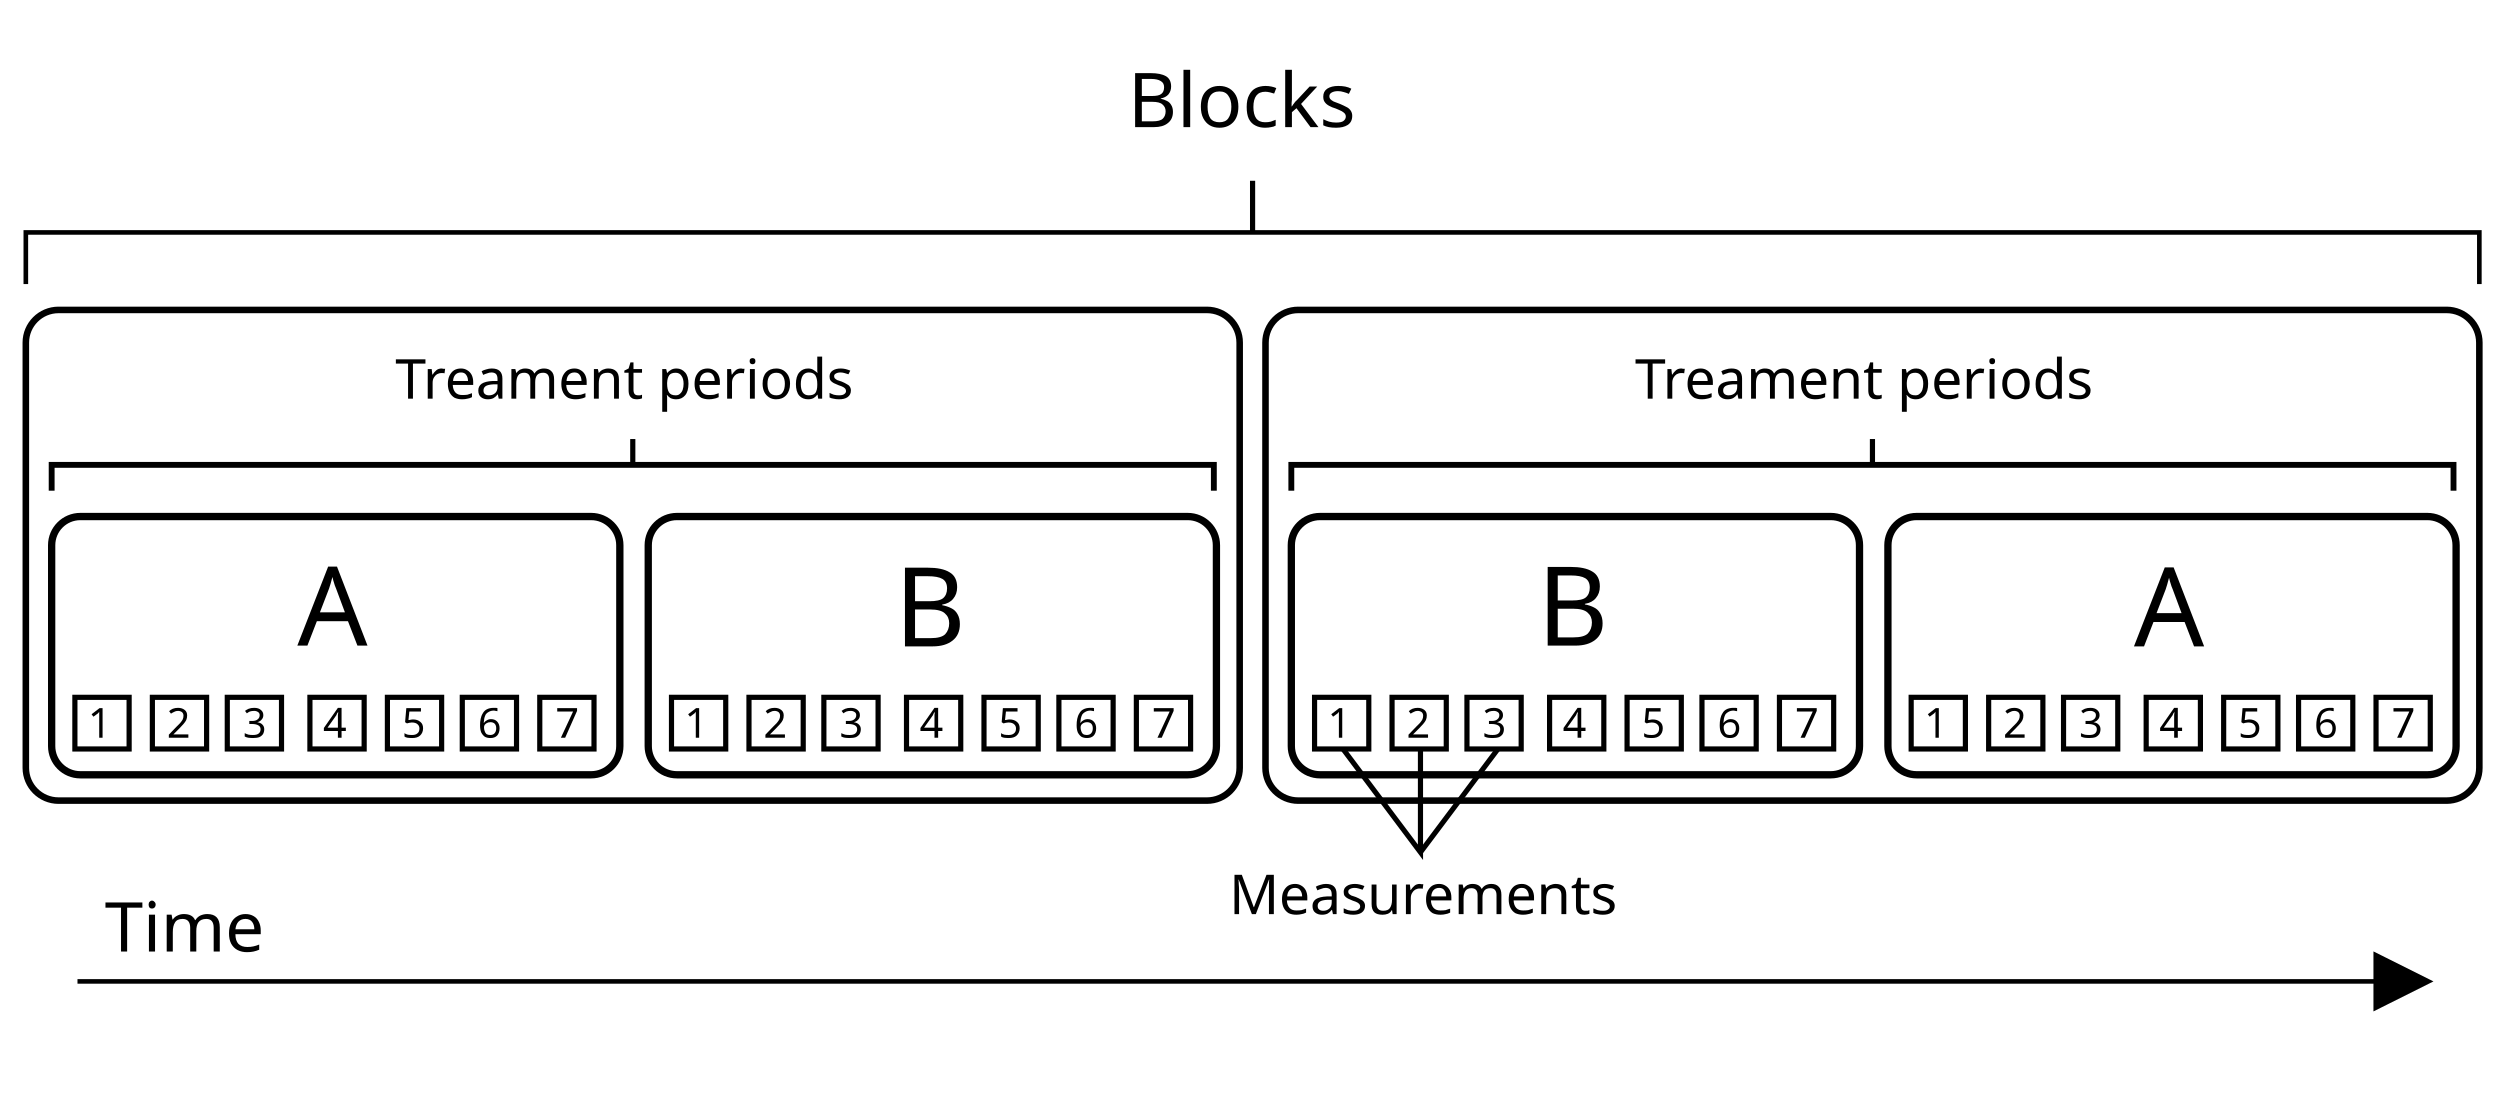
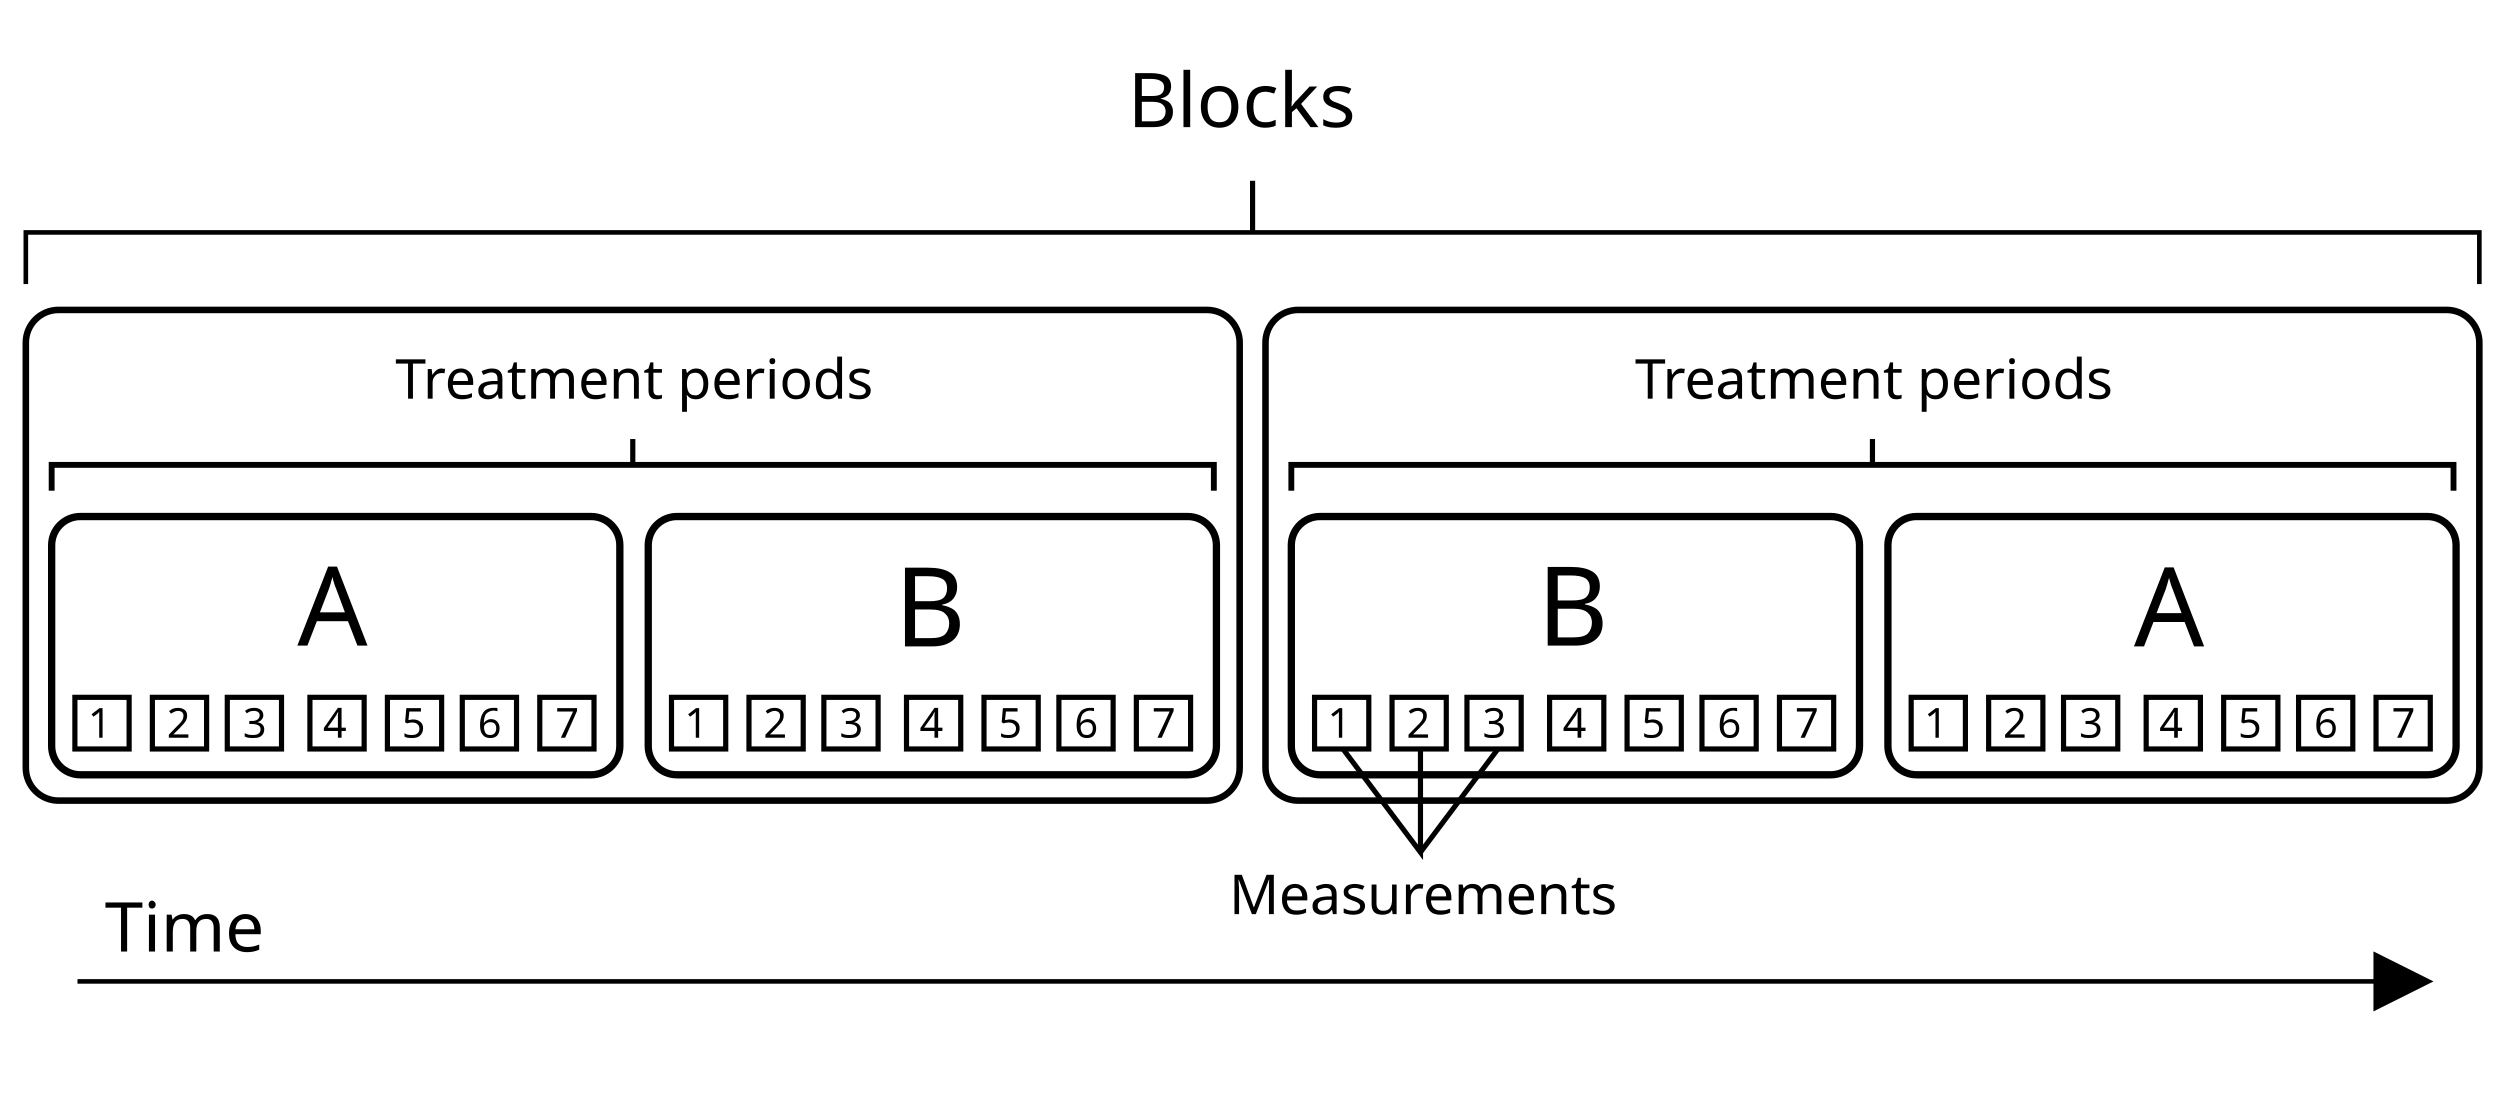
<svg xmlns="http://www.w3.org/2000/svg" id="svg8" version="1.1" viewBox="0 0 128.058 56.356" height="213" width="484">
  <defs id="defs2" />
  <g transform="translate(0,-233.5)" id="layer1">
    <rect ry="1.676" style="fill:none;stroke:#000000;stroke-width:0.336;stroke-miterlimit:4;stroke-dasharray:none;stroke-opacity:1" y="249.375" x="1.323" height="25.135" width="62.177" id="rect29" />
    <rect ry="1.47" y="259.958" x="2.646" height="13.229" width="29.104" id="rect4545" style="fill:none;stroke:#000000;stroke-width:0.374;stroke-miterlimit:4;stroke-dasharray:none;stroke-opacity:1" />
    <rect y="269.219" x="3.836" height="2.646" width="2.778" id="rect4549" style="fill:#000000;fill-opacity:0;stroke:#000000;stroke-width:0.265;stroke-opacity:1" />
    <rect y="269.219" x="7.805" height="2.646" width="2.778" id="rect4549-7" style="fill:none;stroke:#000000;stroke-width:0.265;stroke-opacity:1" />
    <rect y="269.219" x="11.642" height="2.646" width="2.778" id="rect4549-7-5" style="fill:none;stroke:#000000;stroke-width:0.265;stroke-opacity:1" />
    <text id="text5097" y="253.923" x="20.247" style="font-style:normal;font-weight:normal;font-size:2.822px;line-height:1.25;font-family:sans-serif;letter-spacing:0px;word-spacing:0px;fill:#000000;fill-opacity:1;stroke:none;stroke-width:0.265" xml:space="preserve">
-       <tspan id="tspan5107" style="font-size:2.822px;stroke-width:0.265" y="253.923" x="20.247">Treament periods</tspan>
+       <tspan id="tspan5107" style="font-size:2.822px;stroke-width:0.265" y="253.923" x="20.247">Treatment periods</tspan>
    </text>
    <path id="path5119" d="m 2.646,258.635 v -1.323 0 H 62.177 l -1e-6,1.323 v 0" style="fill:none;stroke:#000000;stroke-width:0.3px;stroke-linecap:butt;stroke-linejoin:miter;stroke-opacity:1" />
    <path id="path5121" d="m 32.413,257.312 v -1.323" style="fill:none;stroke:#000000;stroke-width:0.265px;stroke-linecap:butt;stroke-linejoin:miter;stroke-opacity:1" />
    <text id="text5125" y="266.569" x="15.23" style="font-style:normal;font-weight:normal;font-size:5.644px;line-height:1.25;font-family:sans-serif;letter-spacing:0px;word-spacing:0px;fill:#000000;fill-opacity:1;stroke:none;stroke-width:0.265" xml:space="preserve">
      <tspan style="font-size:5.644px;stroke-width:0.265" y="266.569" x="15.23" id="tspan5123">A</tspan>
    </text>
    <text id="text5125-7" y="266.612" x="45.808" style="font-style:normal;font-weight:normal;font-size:5.644px;line-height:1.25;font-family:sans-serif;letter-spacing:0px;word-spacing:0px;fill:#000000;fill-opacity:1;stroke:none;stroke-width:0.265" xml:space="preserve">
      <tspan style="font-size:5.644px;stroke-width:0.265" y="266.612" x="45.808" id="tspan5123-6">B</tspan>
    </text>
    <path id="path5367" d="m 1.323,248.052 c 0,-2.646 0,-2.646 0,-2.646 H 127 v 2.646 0 0" style="fill:none;stroke:#000000;stroke-width:0.237px;stroke-linecap:butt;stroke-linejoin:miter;stroke-opacity:1" />
    <path id="path5369" d="m 64.161,245.406 v -2.646 0" style="fill:none;stroke:#000000;stroke-width:0.265px;stroke-linecap:butt;stroke-linejoin:miter;stroke-opacity:1" />
    <text id="text5373" y="240.012" x="57.768" style="font-style:normal;font-weight:normal;font-size:3.881px;line-height:1.25;font-family:sans-serif;letter-spacing:0px;word-spacing:0px;fill:#000000;fill-opacity:1;stroke:none;stroke-width:0.265" xml:space="preserve">
      <tspan style="font-size:3.881px;stroke-width:0.265" y="240.012" x="57.768" id="tspan5371">Blocks</tspan>
    </text>
    <path id="path5377" d="m 3.969,283.771 h 120.385 v 0 0" style="fill:none;stroke:#000000;stroke-width:0.234px;stroke-linecap:butt;stroke-linejoin:miter;stroke-opacity:1" />
    <text id="text5383" y="282.239" x="5.373" style="font-style:normal;font-weight:normal;font-size:3.528px;line-height:1.25;font-family:sans-serif;letter-spacing:0px;word-spacing:0px;fill:#000000;fill-opacity:1;stroke:none;stroke-width:0.265" xml:space="preserve">
      <tspan style="font-size:3.528px;stroke-width:0.265" y="282.239" x="5.373" id="tspan5381">Time</tspan>
    </text>
    <path d="m 153.458,282.448 -0.778,-1.576 -1.739,-0.253 1.258,-1.226 -0.297,-1.732 1.555,0.818 1.555,-0.818 -0.297,1.732 1.258,1.226 -1.739,0.253 z" id="path5385" style="fill:#000000;fill-opacity:0;stroke:none;stroke-width:0.265;stroke-miterlimit:4;stroke-dasharray:none;stroke-opacity:1" />
    <path d="m 156.104,281.125 -2.646,-1.323 2.076,4.753 0.441,-2.925 -3.879,3.443 2.918,-0.485 -4.473,-2.625 1.363,2.625 1.115,-5.066 -2.076,2.108 z" id="path5387" style="fill:none;fill-opacity:1;stroke:none;stroke-width:0.265;stroke-miterlimit:4;stroke-dasharray:none;stroke-opacity:1" />
    <rect ry="1.676" y="273.188" x="161.396" height="5.292" width="3.969" id="rect5397" style="fill:none;fill-opacity:0;stroke:none;stroke-width:0.265;stroke-miterlimit:4;stroke-dasharray:none;stroke-opacity:1" />
    <rect ry="1.676" y="277.156" x="120.385" height="3.969" width="6.615" id="rect5402" style="fill:none;fill-opacity:0;stroke:none;stroke-width:0.265;stroke-miterlimit:4;stroke-dasharray:none;stroke-opacity:1" />
    <rect ry="1.323" y="277.156" x="123.031" height="2.646" width="11.906" id="rect5407" style="fill:#000000;fill-opacity:0;stroke:none;stroke-width:0.265;stroke-miterlimit:4;stroke-dasharray:none;stroke-opacity:1" />
    <path id="path5427" d="m 121.708,282.448 c 0,2.646 0,2.646 0,2.646 l 2.646,-1.323 z" style="fill:#000000;fill-opacity:1;stroke:#000000;stroke-width:0.265px;stroke-linecap:butt;stroke-linejoin:miter;stroke-opacity:1" />
    <text id="text5974" y="271.29" x="4.505" style="font-style:normal;font-weight:normal;font-size:2.117px;line-height:1.25;font-family:sans-serif;letter-spacing:0px;word-spacing:0px;fill:#000000;fill-opacity:1;stroke:none;stroke-width:0.265" xml:space="preserve">
      <tspan style="font-size:2.117px;stroke-width:0.265" y="271.29" x="4.505" id="tspan5972">1</tspan>
    </text>
    <text id="text5974-5" y="271.29" x="8.539" style="font-style:normal;font-weight:normal;font-size:2.117px;line-height:1.25;font-family:sans-serif;letter-spacing:0px;word-spacing:0px;fill:#000000;fill-opacity:1;stroke:none;stroke-width:0.265" xml:space="preserve">
      <tspan style="font-size:2.117px;stroke-width:0.265" y="271.29" x="8.539" id="tspan5972-1">2</tspan>
    </text>
    <text id="text5974-5-7" y="271.29" x="12.442" style="font-style:normal;font-weight:normal;font-size:2.117px;line-height:1.25;font-family:sans-serif;letter-spacing:0px;word-spacing:0px;fill:#000000;fill-opacity:1;stroke:none;stroke-width:0.265" xml:space="preserve">
      <tspan style="font-size:2.117px;stroke-width:0.265" y="271.29" x="12.442" id="tspan5972-1-4">3</tspan>
    </text>
    <text id="text5383-3" y="280.324" x="62.954" style="font-style:normal;font-variant:normal;font-weight:normal;font-stretch:normal;font-size:3.175px;line-height:1.25;font-family:sans-serif;-inkscape-font-specification:'sans-serif, Normal';font-variant-ligatures:normal;font-variant-caps:normal;font-variant-numeric:normal;font-feature-settings:normal;text-align:start;letter-spacing:0px;word-spacing:0px;writing-mode:lr-tb;text-anchor:start;fill:#000000;fill-opacity:1;stroke:none;stroke-width:0.265" xml:space="preserve">
      <tspan y="280.324" x="62.954" style="font-size:2.822px" id="tspan6342">Measurements</tspan>
    </text>
    <path id="path6344" d="m 68.792,271.865 3.969,5.292 v 0 0 0 l 10e-7,-5.292 -10e-7,5.292" style="fill:none;stroke:#000000;stroke-width:0.265px;stroke-linecap:butt;stroke-linejoin:miter;stroke-opacity:1" />
    <path id="path6346" d="m 76.729,271.865 -3.969,5.292 v 0" style="fill:none;stroke:#000000;stroke-width:0.265px;stroke-linecap:butt;stroke-linejoin:miter;stroke-opacity:1" />
    <rect style="fill:#000000;fill-opacity:0;stroke:#000000;stroke-width:0.265;stroke-opacity:1" id="rect4549-75" width="2.778" height="2.646" x="15.875" y="269.219" />
    <rect style="fill:none;stroke:#000000;stroke-width:0.265;stroke-opacity:1" id="rect4549-7-3" width="2.778" height="2.646" x="19.844" y="269.219" />
    <rect style="fill:none;stroke:#000000;stroke-width:0.265;stroke-opacity:1" id="rect4549-7-5-5" width="2.778" height="2.646" x="23.68" y="269.219" />
    <text xml:space="preserve" style="font-style:normal;font-weight:normal;font-size:2.117px;line-height:1.25;font-family:sans-serif;letter-spacing:0px;word-spacing:0px;fill:#000000;fill-opacity:1;stroke:none;stroke-width:0.265" x="16.543" y="271.29" id="text5974-6">
      <tspan id="tspan5972-2" x="16.543" y="271.29" style="font-size:2.117px;stroke-width:0.265">4</tspan>
    </text>
    <text xml:space="preserve" style="font-style:normal;font-weight:normal;font-size:2.117px;line-height:1.25;font-family:sans-serif;letter-spacing:0px;word-spacing:0px;fill:#000000;fill-opacity:1;stroke:none;stroke-width:0.265" x="20.578" y="271.29" id="text5974-5-9">
      <tspan id="tspan5972-1-1" x="20.578" y="271.29" style="font-size:2.117px;stroke-width:0.265">5</tspan>
    </text>
    <text xml:space="preserve" style="font-style:normal;font-weight:normal;font-size:2.117px;line-height:1.25;font-family:sans-serif;letter-spacing:0px;word-spacing:0px;fill:#000000;fill-opacity:1;stroke:none;stroke-width:0.265" x="24.48" y="271.29" id="text5974-5-7-2">
      <tspan id="tspan5972-1-4-7" x="24.48" y="271.29" style="font-size:2.117px;stroke-width:0.265">6</tspan>
    </text>
    <rect y="269.219" x="27.649" height="2.646" width="2.778" id="rect4549-7-5-5-0" style="fill:none;stroke:#000000;stroke-width:0.265;stroke-opacity:1" />
    <text id="text5974-5-7-2-9" y="271.29" x="28.449" style="font-style:normal;font-weight:normal;font-size:2.117px;line-height:1.25;font-family:sans-serif;letter-spacing:0px;word-spacing:0px;fill:#000000;fill-opacity:1;stroke:none;stroke-width:0.265" xml:space="preserve">
      <tspan style="font-size:2.117px;stroke-width:0.265" y="271.29" x="28.449" id="tspan5972-1-4-7-3">7</tspan>
    </text>
    <rect style="fill:none;stroke:#000000;stroke-width:0.374;stroke-miterlimit:4;stroke-dasharray:none;stroke-opacity:1" id="rect4545-6" width="29.104" height="13.229" x="33.205" y="259.958" ry="1.47" />
    <rect style="fill:#000000;fill-opacity:0;stroke:#000000;stroke-width:0.265;stroke-opacity:1" id="rect4549-0" width="2.778" height="2.646" x="34.396" y="269.219" />
    <rect style="fill:none;stroke:#000000;stroke-width:0.265;stroke-opacity:1" id="rect4549-7-6" width="2.778" height="2.646" x="38.365" y="269.219" />
    <rect style="fill:none;stroke:#000000;stroke-width:0.265;stroke-opacity:1" id="rect4549-7-5-2" width="2.778" height="2.646" x="42.201" y="269.219" />
    <text xml:space="preserve" style="font-style:normal;font-weight:normal;font-size:2.117px;line-height:1.25;font-family:sans-serif;letter-spacing:0px;word-spacing:0px;fill:#000000;fill-opacity:1;stroke:none;stroke-width:0.265" x="35.064" y="271.29" id="text5974-8">
      <tspan id="tspan5972-7" x="35.064" y="271.29" style="font-size:2.117px;stroke-width:0.265">1</tspan>
    </text>
    <text xml:space="preserve" style="font-style:normal;font-weight:normal;font-size:2.117px;line-height:1.25;font-family:sans-serif;letter-spacing:0px;word-spacing:0px;fill:#000000;fill-opacity:1;stroke:none;stroke-width:0.265" x="39.099" y="271.29" id="text5974-5-92">
      <tspan id="tspan5972-1-0" x="39.099" y="271.29" style="font-size:2.117px;stroke-width:0.265">2</tspan>
    </text>
    <text xml:space="preserve" style="font-style:normal;font-weight:normal;font-size:2.117px;line-height:1.25;font-family:sans-serif;letter-spacing:0px;word-spacing:0px;fill:#000000;fill-opacity:1;stroke:none;stroke-width:0.265" x="43.001" y="271.29" id="text5974-5-7-23">
      <tspan id="tspan5972-1-4-75" x="43.001" y="271.29" style="font-size:2.117px;stroke-width:0.265">3</tspan>
    </text>
    <rect y="269.219" x="46.434" height="2.646" width="2.778" id="rect4549-75-9" style="fill:#000000;fill-opacity:0;stroke:#000000;stroke-width:0.265;stroke-opacity:1" />
    <rect y="269.219" x="50.403" height="2.646" width="2.778" id="rect4549-7-3-2" style="fill:none;stroke:#000000;stroke-width:0.265;stroke-opacity:1" />
    <rect y="269.219" x="54.24" height="2.646" width="2.778" id="rect4549-7-5-5-2" style="fill:none;stroke:#000000;stroke-width:0.265;stroke-opacity:1" />
    <text id="text5974-6-8" y="271.29" x="47.102" style="font-style:normal;font-weight:normal;font-size:2.117px;line-height:1.25;font-family:sans-serif;letter-spacing:0px;word-spacing:0px;fill:#000000;fill-opacity:1;stroke:none;stroke-width:0.265" xml:space="preserve">
      <tspan style="font-size:2.117px;stroke-width:0.265" y="271.29" x="47.102" id="tspan5972-2-9">4</tspan>
    </text>
    <text id="text5974-5-9-7" y="271.29" x="51.137" style="font-style:normal;font-weight:normal;font-size:2.117px;line-height:1.25;font-family:sans-serif;letter-spacing:0px;word-spacing:0px;fill:#000000;fill-opacity:1;stroke:none;stroke-width:0.265" xml:space="preserve">
      <tspan style="font-size:2.117px;stroke-width:0.265" y="271.29" x="51.137" id="tspan5972-1-1-3">5</tspan>
    </text>
    <text id="text5974-5-7-2-6" y="271.29" x="55.04" style="font-style:normal;font-weight:normal;font-size:2.117px;line-height:1.25;font-family:sans-serif;letter-spacing:0px;word-spacing:0px;fill:#000000;fill-opacity:1;stroke:none;stroke-width:0.265" xml:space="preserve">
      <tspan style="font-size:2.117px;stroke-width:0.265" y="271.29" x="55.04" id="tspan5972-1-4-7-1">6</tspan>
    </text>
    <rect style="fill:none;stroke:#000000;stroke-width:0.265;stroke-opacity:1" id="rect4549-7-5-5-0-2" width="2.778" height="2.646" x="58.208" y="269.219" />
    <text xml:space="preserve" style="font-style:normal;font-weight:normal;font-size:2.117px;line-height:1.25;font-family:sans-serif;letter-spacing:0px;word-spacing:0px;fill:#000000;fill-opacity:1;stroke:none;stroke-width:0.265" x="59.009" y="271.29" id="text5974-5-7-2-9-9">
      <tspan id="tspan5972-1-4-7-3-3" x="59.009" y="271.29" style="font-size:2.117px;stroke-width:0.265">7</tspan>
    </text>
    <rect id="rect29-19" width="62.177" height="25.135" x="64.823" y="249.375" style="fill:none;stroke:#000000;stroke-width:0.336;stroke-miterlimit:4;stroke-dasharray:none;stroke-opacity:1" ry="1.676" />
    <rect style="fill:none;stroke:#000000;stroke-width:0.374;stroke-miterlimit:4;stroke-dasharray:none;stroke-opacity:1" id="rect4545-4" width="29.104" height="13.229" x="66.146" y="259.958" ry="1.47" />
    <rect style="fill:#000000;fill-opacity:0;stroke:#000000;stroke-width:0.265;stroke-opacity:1" id="rect4549-78" width="2.778" height="2.646" x="67.336" y="269.219" />
    <rect style="fill:none;stroke:#000000;stroke-width:0.265;stroke-opacity:1" id="rect4549-7-4" width="2.778" height="2.646" x="71.305" y="269.219" />
    <rect style="fill:none;stroke:#000000;stroke-width:0.265;stroke-opacity:1" id="rect4549-7-5-50" width="2.778" height="2.646" x="75.142" y="269.219" />
    <text xml:space="preserve" style="font-style:normal;font-weight:normal;font-size:2.822px;line-height:1.25;font-family:sans-serif;letter-spacing:0px;word-spacing:0px;fill:#000000;fill-opacity:1;stroke:none;stroke-width:0.265" x="83.747" y="253.923" id="text5097-3">
-       <tspan x="83.747" y="253.923" style="font-size:2.822px;stroke-width:0.265" id="tspan5107-6">Treament periods</tspan>
+       <tspan x="83.747" y="253.923" style="font-size:2.822px;stroke-width:0.265" id="tspan5107-6">Treatment periods</tspan>
    </text>
    <path style="fill:none;stroke:#000000;stroke-width:0.3px;stroke-linecap:butt;stroke-linejoin:miter;stroke-opacity:1" d="m 66.146,258.635 v -1.323 0 h 59.531 v 1.323 0" id="path5119-1" />
    <path style="fill:none;stroke:#000000;stroke-width:0.265px;stroke-linecap:butt;stroke-linejoin:miter;stroke-opacity:1" d="m 95.913,257.312 v -1.323" id="path5121-0" />
    <text xml:space="preserve" style="font-style:normal;font-weight:normal;font-size:5.644px;line-height:1.25;font-family:sans-serif;letter-spacing:0px;word-spacing:0px;fill:#000000;fill-opacity:1;stroke:none;stroke-width:0.265" x="78.73" y="266.569" id="text5125-6">
      <tspan id="tspan5123-3" x="78.73" y="266.569" style="font-size:5.644px;stroke-width:0.265">B</tspan>
    </text>
    <text xml:space="preserve" style="font-style:normal;font-weight:normal;font-size:5.644px;line-height:1.25;font-family:sans-serif;letter-spacing:0px;word-spacing:0px;fill:#000000;fill-opacity:1;stroke:none;stroke-width:0.265" x="109.308" y="266.612" id="text5125-7-2">
      <tspan id="tspan5123-6-0" x="109.308" y="266.612" style="font-size:5.644px;stroke-width:0.265">A</tspan>
    </text>
    <text xml:space="preserve" style="font-style:normal;font-weight:normal;font-size:2.117px;line-height:1.25;font-family:sans-serif;letter-spacing:0px;word-spacing:0px;fill:#000000;fill-opacity:1;stroke:none;stroke-width:0.265" x="68.005" y="271.29" id="text5974-61">
      <tspan id="tspan5972-5" x="68.005" y="271.29" style="font-size:2.117px;stroke-width:0.265">1</tspan>
    </text>
    <text xml:space="preserve" style="font-style:normal;font-weight:normal;font-size:2.117px;line-height:1.25;font-family:sans-serif;letter-spacing:0px;word-spacing:0px;fill:#000000;fill-opacity:1;stroke:none;stroke-width:0.265" x="72.039" y="271.29" id="text5974-5-5">
      <tspan id="tspan5972-1-47" x="72.039" y="271.29" style="font-size:2.117px;stroke-width:0.265">2</tspan>
    </text>
    <text xml:space="preserve" style="font-style:normal;font-weight:normal;font-size:2.117px;line-height:1.25;font-family:sans-serif;letter-spacing:0px;word-spacing:0px;fill:#000000;fill-opacity:1;stroke:none;stroke-width:0.265" x="75.942" y="271.29" id="text5974-5-7-6">
      <tspan id="tspan5972-1-4-5" x="75.942" y="271.29" style="font-size:2.117px;stroke-width:0.265">3</tspan>
    </text>
    <rect y="269.219" x="79.375" height="2.646" width="2.778" id="rect4549-75-6" style="fill:#000000;fill-opacity:0;stroke:#000000;stroke-width:0.265;stroke-opacity:1" />
    <rect y="269.219" x="83.344" height="2.646" width="2.778" id="rect4549-7-3-9" style="fill:none;stroke:#000000;stroke-width:0.265;stroke-opacity:1" />
    <rect y="269.219" x="87.18" height="2.646" width="2.778" id="rect4549-7-5-5-3" style="fill:none;stroke:#000000;stroke-width:0.265;stroke-opacity:1" />
    <text id="text5974-6-7" y="271.29" x="80.043" style="font-style:normal;font-weight:normal;font-size:2.117px;line-height:1.25;font-family:sans-serif;letter-spacing:0px;word-spacing:0px;fill:#000000;fill-opacity:1;stroke:none;stroke-width:0.265" xml:space="preserve">
      <tspan style="font-size:2.117px;stroke-width:0.265" y="271.29" x="80.043" id="tspan5972-2-4">4</tspan>
    </text>
    <text id="text5974-5-9-5" y="271.29" x="84.078" style="font-style:normal;font-weight:normal;font-size:2.117px;line-height:1.25;font-family:sans-serif;letter-spacing:0px;word-spacing:0px;fill:#000000;fill-opacity:1;stroke:none;stroke-width:0.265" xml:space="preserve">
      <tspan style="font-size:2.117px;stroke-width:0.265" y="271.29" x="84.078" id="tspan5972-1-1-2">5</tspan>
    </text>
    <text id="text5974-5-7-2-5" y="271.29" x="87.98" style="font-style:normal;font-weight:normal;font-size:2.117px;line-height:1.25;font-family:sans-serif;letter-spacing:0px;word-spacing:0px;fill:#000000;fill-opacity:1;stroke:none;stroke-width:0.265" xml:space="preserve">
      <tspan style="font-size:2.117px;stroke-width:0.265" y="271.29" x="87.98" id="tspan5972-1-4-7-4">6</tspan>
    </text>
    <rect style="fill:none;stroke:#000000;stroke-width:0.265;stroke-opacity:1" id="rect4549-7-5-5-0-7" width="2.778" height="2.646" x="91.149" y="269.219" />
    <text xml:space="preserve" style="font-style:normal;font-weight:normal;font-size:2.117px;line-height:1.25;font-family:sans-serif;letter-spacing:0px;word-spacing:0px;fill:#000000;fill-opacity:1;stroke:none;stroke-width:0.265" x="91.949" y="271.29" id="text5974-5-7-2-9-4">
      <tspan id="tspan5972-1-4-7-3-4" x="91.949" y="271.29" style="font-size:2.117px;stroke-width:0.265">7</tspan>
    </text>
    <rect ry="1.47" y="259.958" x="96.705" height="13.229" width="29.104" id="rect4545-6-3" style="fill:none;stroke:#000000;stroke-width:0.374;stroke-miterlimit:4;stroke-dasharray:none;stroke-opacity:1" />
    <rect y="269.219" x="97.896" height="2.646" width="2.778" id="rect4549-0-0" style="fill:#000000;fill-opacity:0;stroke:#000000;stroke-width:0.265;stroke-opacity:1" />
    <rect y="269.219" x="101.865" height="2.646" width="2.778" id="rect4549-7-6-7" style="fill:none;stroke:#000000;stroke-width:0.265;stroke-opacity:1" />
    <rect y="269.219" x="105.701" height="2.646" width="2.778" id="rect4549-7-5-2-8" style="fill:none;stroke:#000000;stroke-width:0.265;stroke-opacity:1" />
    <text id="text5974-8-6" y="271.29" x="98.564" style="font-style:normal;font-weight:normal;font-size:2.117px;line-height:1.25;font-family:sans-serif;letter-spacing:0px;word-spacing:0px;fill:#000000;fill-opacity:1;stroke:none;stroke-width:0.265" xml:space="preserve">
      <tspan style="font-size:2.117px;stroke-width:0.265" y="271.29" x="98.564" id="tspan5972-7-8">1</tspan>
    </text>
    <text id="text5974-5-92-8" y="271.29" x="102.599" style="font-style:normal;font-weight:normal;font-size:2.117px;line-height:1.25;font-family:sans-serif;letter-spacing:0px;word-spacing:0px;fill:#000000;fill-opacity:1;stroke:none;stroke-width:0.265" xml:space="preserve">
      <tspan style="font-size:2.117px;stroke-width:0.265" y="271.29" x="102.599" id="tspan5972-1-0-4">2</tspan>
    </text>
    <text id="text5974-5-7-23-3" y="271.29" x="106.501" style="font-style:normal;font-weight:normal;font-size:2.117px;line-height:1.25;font-family:sans-serif;letter-spacing:0px;word-spacing:0px;fill:#000000;fill-opacity:1;stroke:none;stroke-width:0.265" xml:space="preserve">
      <tspan style="font-size:2.117px;stroke-width:0.265" y="271.29" x="106.501" id="tspan5972-1-4-75-1">3</tspan>
    </text>
    <rect style="fill:#000000;fill-opacity:0;stroke:#000000;stroke-width:0.265;stroke-opacity:1" id="rect4549-75-9-4" width="2.778" height="2.646" x="109.934" y="269.219" />
    <rect style="fill:none;stroke:#000000;stroke-width:0.265;stroke-opacity:1" id="rect4549-7-3-2-9" width="2.778" height="2.646" x="113.903" y="269.219" />
    <rect style="fill:none;stroke:#000000;stroke-width:0.265;stroke-opacity:1" id="rect4549-7-5-5-2-2" width="2.778" height="2.646" x="117.74" y="269.219" />
    <text xml:space="preserve" style="font-style:normal;font-weight:normal;font-size:2.117px;line-height:1.25;font-family:sans-serif;letter-spacing:0px;word-spacing:0px;fill:#000000;fill-opacity:1;stroke:none;stroke-width:0.265" x="110.602" y="271.29" id="text5974-6-8-0">
      <tspan id="tspan5972-2-9-6" x="110.602" y="271.29" style="font-size:2.117px;stroke-width:0.265">4</tspan>
    </text>
    <text xml:space="preserve" style="font-style:normal;font-weight:normal;font-size:2.117px;line-height:1.25;font-family:sans-serif;letter-spacing:0px;word-spacing:0px;fill:#000000;fill-opacity:1;stroke:none;stroke-width:0.265" x="114.637" y="271.29" id="text5974-5-9-7-8">
      <tspan id="tspan5972-1-1-3-9" x="114.637" y="271.29" style="font-size:2.117px;stroke-width:0.265">5</tspan>
    </text>
    <text xml:space="preserve" style="font-style:normal;font-weight:normal;font-size:2.117px;line-height:1.25;font-family:sans-serif;letter-spacing:0px;word-spacing:0px;fill:#000000;fill-opacity:1;stroke:none;stroke-width:0.265" x="118.54" y="271.29" id="text5974-5-7-2-6-2">
      <tspan id="tspan5972-1-4-7-1-6" x="118.54" y="271.29" style="font-size:2.117px;stroke-width:0.265">6</tspan>
    </text>
    <rect y="269.219" x="121.708" height="2.646" width="2.778" id="rect4549-7-5-5-0-2-6" style="fill:none;stroke:#000000;stroke-width:0.265;stroke-opacity:1" />
    <text id="text5974-5-7-2-9-9-4" y="271.29" x="122.509" style="font-style:normal;font-weight:normal;font-size:2.117px;line-height:1.25;font-family:sans-serif;letter-spacing:0px;word-spacing:0px;fill:#000000;fill-opacity:1;stroke:none;stroke-width:0.265" xml:space="preserve">
      <tspan style="font-size:2.117px;stroke-width:0.265" y="271.29" x="122.509" id="tspan5972-1-4-7-3-3-9">7</tspan>
    </text>
  </g>
</svg>
